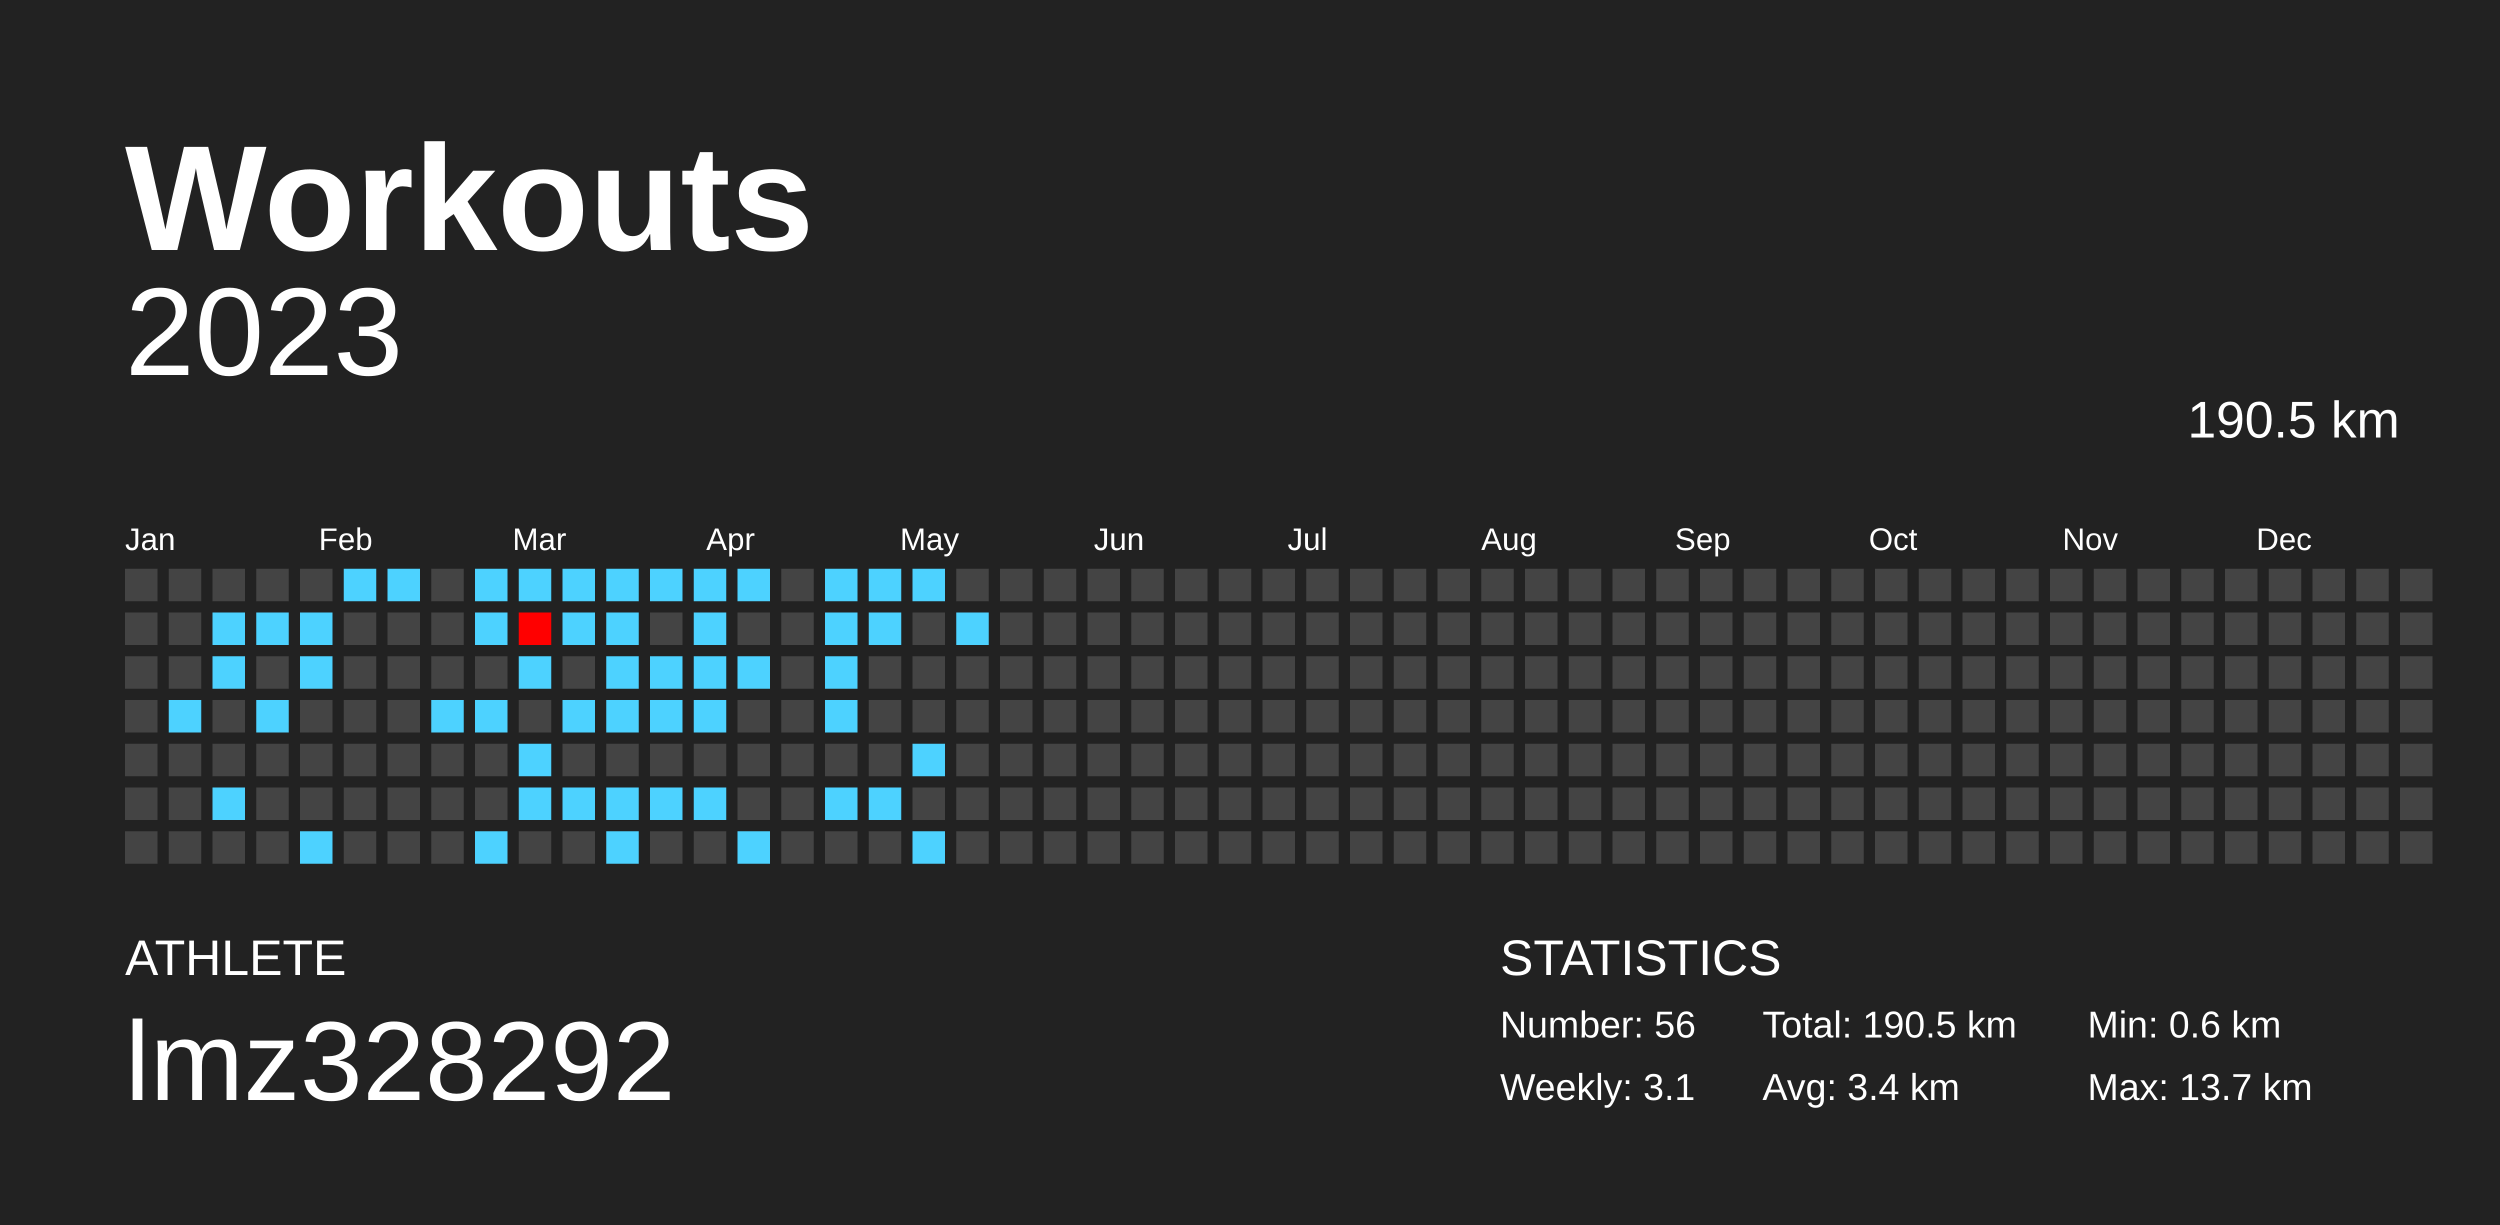
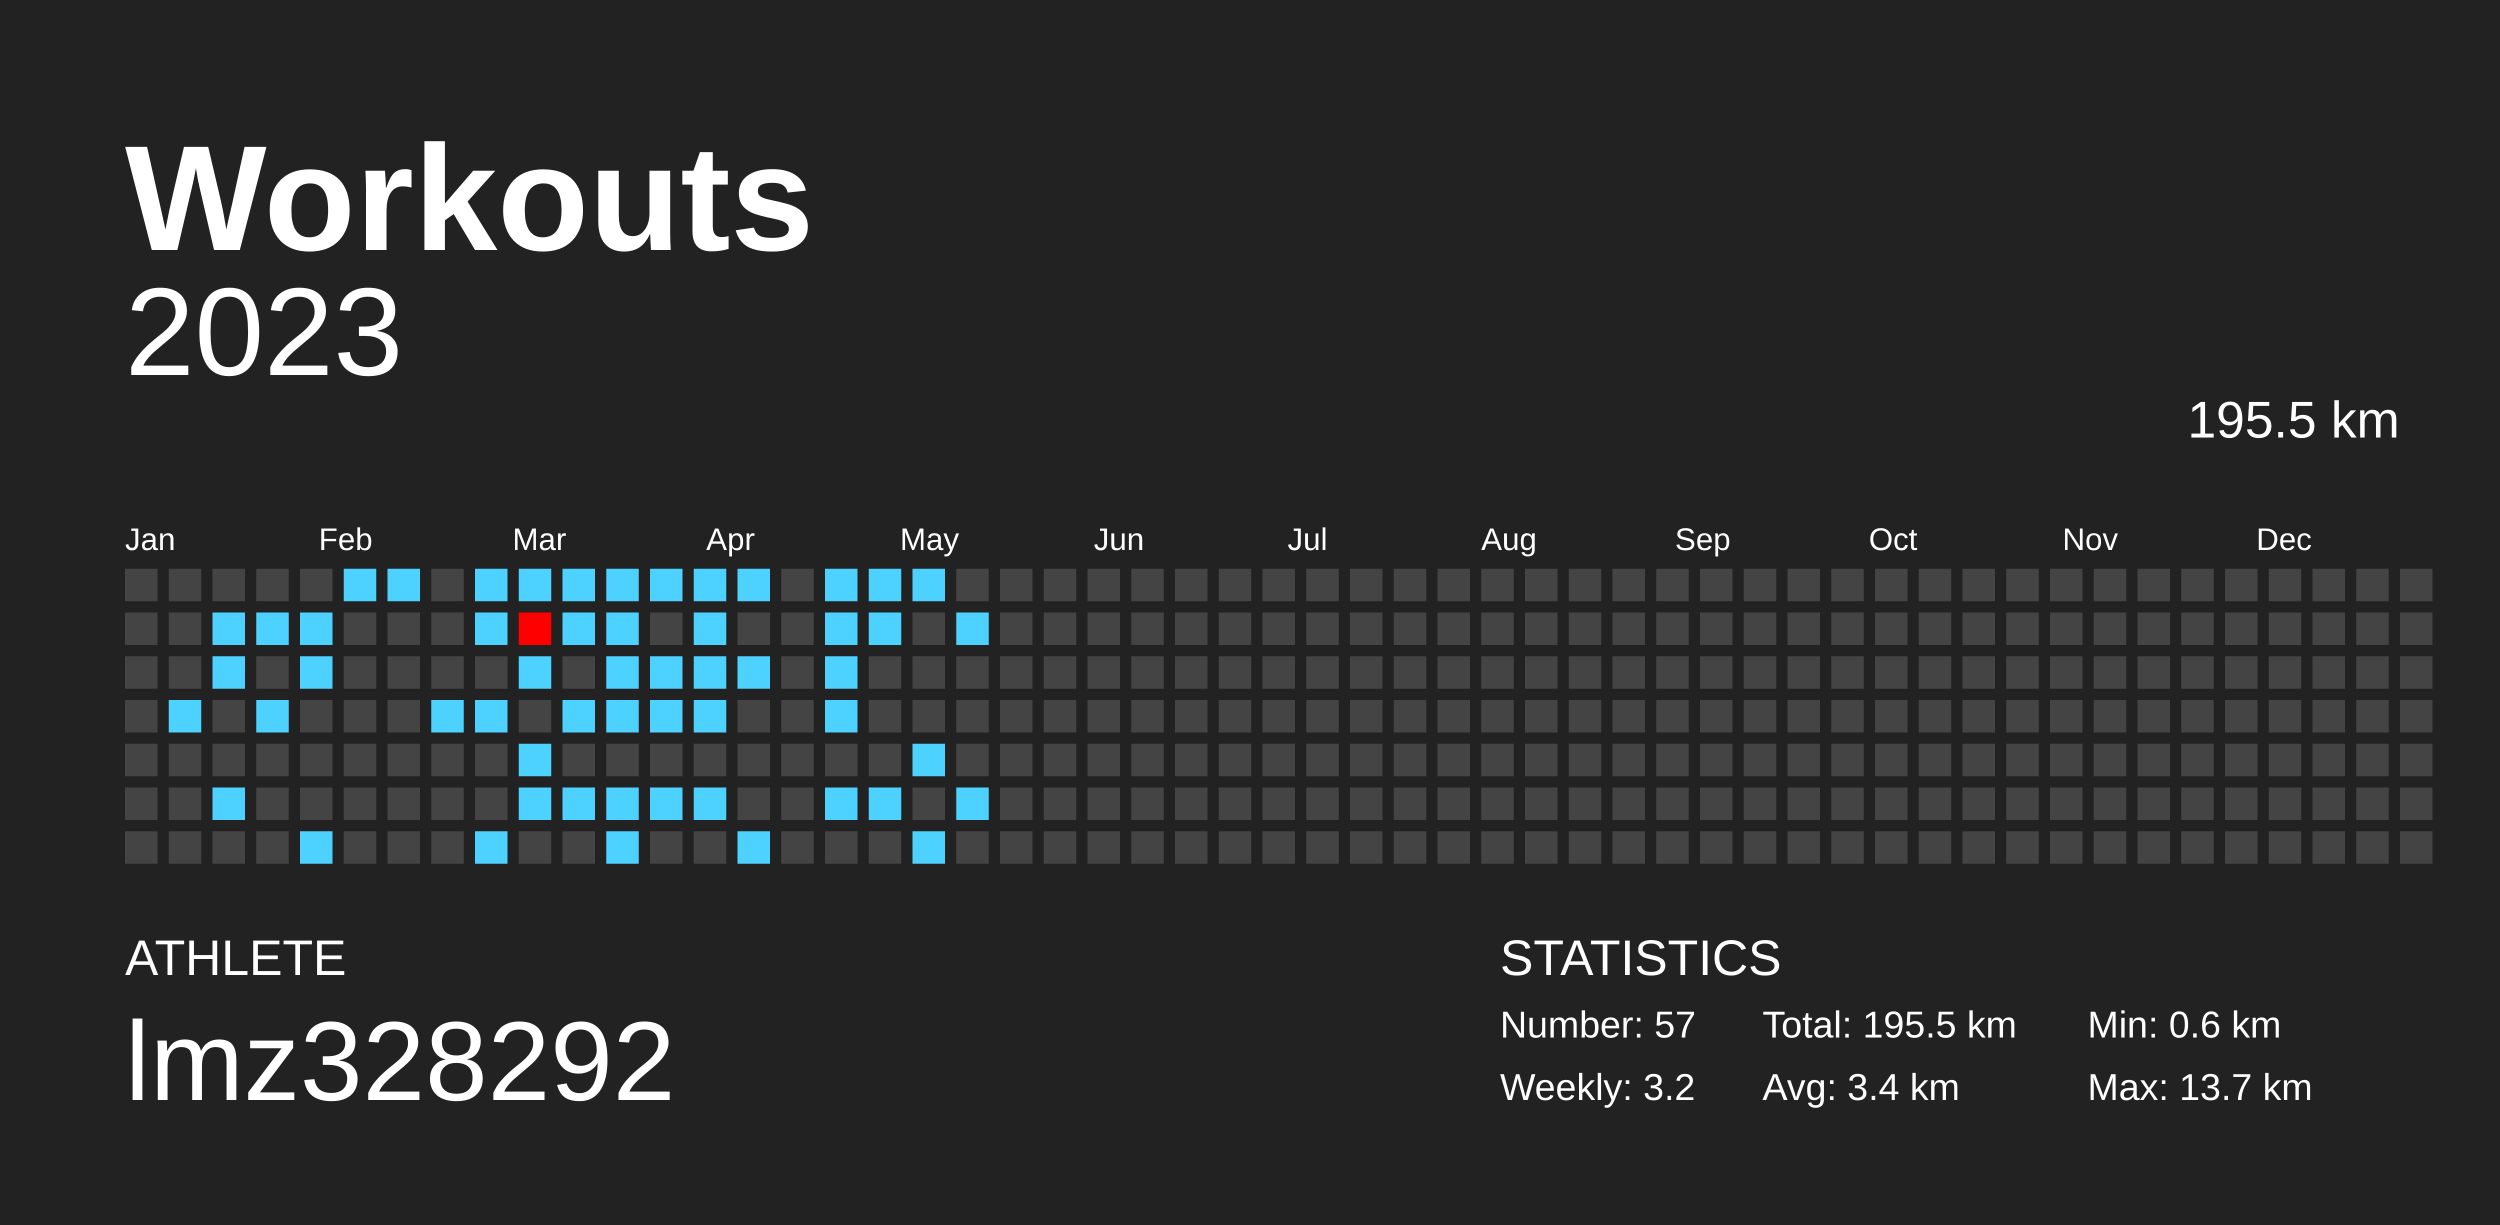
<svg xmlns="http://www.w3.org/2000/svg" baseProfile="full" height="98mm" version="1.1" viewBox="0,0,200,98" width="200mm">
  <defs />
  <rect fill="#222222" height="98" width="200" x="0" y="0" />
  <text fill="#FFFFFF" style="font-size:12px; font-family:Arial; font-weight:bold;" x="10" y="20">Workouts</text>
  <text fill="#FFFFFF" style="font-size:4px; font-family:Arial" x="10" y="78">ATHLETE</text>
  <text fill="#FFFFFF" style="font-size:9px; font-family:Arial" x="10" y="88">lmz328292</text>
  <text fill="#FFFFFF" style="font-size:4px; font-family:Arial" x="120" y="78">STATISTICS</text>
-   <text fill="#FFFFFF" style="font-size:3px; font-family:Arial" x="120" y="83">Number: 56</text>
-   <text fill="#FFFFFF" style="font-size:3px; font-family:Arial" x="120" y="88">Weekly: 3.1</text>
-   <text fill="#FFFFFF" style="font-size:3px; font-family:Arial" x="141" y="83">Total: 190.5 km</text>
+   <text fill="#FFFFFF" style="font-size:3px; font-family:Arial" x="120" y="83">Number: 57</text>
+   <text fill="#FFFFFF" style="font-size:3px; font-family:Arial" x="120" y="88">Weekly: 3.2</text>
+   <text fill="#FFFFFF" style="font-size:3px; font-family:Arial" x="141" y="83">Total: 195.5 km</text>
  <text fill="#FFFFFF" style="font-size:3px; font-family:Arial" x="141" y="88">Avg: 3.4 km</text>
  <text fill="#FFFFFF" style="font-size:3px; font-family:Arial" x="167" y="83">Min: 0.6 km</text>
  <text fill="#FFFFFF" style="font-size:3px; font-family:Arial" x="167" y="88">Max: 13.7 km</text>
  <text alignment-baseline="hanging" fill="#FFFFFF" style="font-size:10.0px; font-family:Arial;" x="10" y="30">2023</text>
-   <text alignment-baseline="hanging" fill="#FFFFFF" style="font-size:4.125px; font-family:Arial;" x="175" y="35">190.5 km</text>
+   <text alignment-baseline="hanging" fill="#FFFFFF" style="font-size:4.125px; font-family:Arial;" x="175" y="35">195.5 km</text>
  <text fill="#FFFFFF" style="font-size:2.5px; font-family:Arial" x="10.0" y="44">Jan</text>
  <text fill="#FFFFFF" style="font-size:2.5px; font-family:Arial" x="25.5" y="44">Feb</text>
  <text fill="#FFFFFF" style="font-size:2.5px; font-family:Arial" x="41.0" y="44">Mar</text>
  <text fill="#FFFFFF" style="font-size:2.5px; font-family:Arial" x="56.5" y="44">Apr</text>
  <text fill="#FFFFFF" style="font-size:2.5px; font-family:Arial" x="72.0" y="44">May</text>
  <text fill="#FFFFFF" style="font-size:2.5px; font-family:Arial" x="87.5" y="44">Jun</text>
  <text fill="#FFFFFF" style="font-size:2.5px; font-family:Arial" x="103.0" y="44">Jul</text>
  <text fill="#FFFFFF" style="font-size:2.5px; font-family:Arial" x="118.5" y="44">Aug</text>
  <text fill="#FFFFFF" style="font-size:2.5px; font-family:Arial" x="134.0" y="44">Sep</text>
  <text fill="#FFFFFF" style="font-size:2.5px; font-family:Arial" x="149.5" y="44">Oct</text>
  <text fill="#FFFFFF" style="font-size:2.5px; font-family:Arial" x="165.0" y="44">Nov</text>
  <text fill="#FFFFFF" style="font-size:2.5px; font-family:Arial" x="180.5" y="44">Dec</text>
  <rect fill="#444444" height="2.6" width="2.6" x="10.0" y="45.5" />
  <rect fill="#444444" height="2.6" width="2.6" x="10.0" y="49.0" />
  <rect fill="#444444" height="2.6" width="2.6" x="10.0" y="52.5" />
  <rect fill="#444444" height="2.6" width="2.6" x="10.0" y="56.0" />
  <rect fill="#444444" height="2.6" width="2.6" x="10.0" y="59.5" />
  <rect fill="#444444" height="2.6" width="2.6" x="10.0" y="63.0" />
  <rect fill="#444444" height="2.6" width="2.6" x="10.0" y="66.5" />
  <rect fill="#444444" height="2.6" width="2.6" x="13.5" y="45.5" />
  <rect fill="#444444" height="2.6" width="2.6" x="13.5" y="49.0" />
  <rect fill="#444444" height="2.6" width="2.6" x="13.5" y="52.5" />
  <rect fill="#4dd2ff" height="2.6" width="2.6" x="13.5" y="56.0" />
  <rect fill="#444444" height="2.6" width="2.6" x="13.5" y="59.5" />
  <rect fill="#444444" height="2.6" width="2.6" x="13.5" y="63.0" />
  <rect fill="#444444" height="2.6" width="2.6" x="13.5" y="66.5" />
  <rect fill="#444444" height="2.6" width="2.6" x="17.0" y="45.5" />
  <rect fill="#4dd2ff" height="2.6" width="2.6" x="17.0" y="49.0" />
  <rect fill="#4dd2ff" height="2.6" width="2.6" x="17.0" y="52.5" />
  <rect fill="#444444" height="2.6" width="2.6" x="17.0" y="56.0" />
  <rect fill="#444444" height="2.6" width="2.6" x="17.0" y="59.5" />
  <rect fill="#4dd2ff" height="2.6" width="2.6" x="17.0" y="63.0" />
  <rect fill="#444444" height="2.6" width="2.6" x="17.0" y="66.5" />
  <rect fill="#444444" height="2.6" width="2.6" x="20.5" y="45.5" />
  <rect fill="#4dd2ff" height="2.6" width="2.6" x="20.5" y="49.0" />
  <rect fill="#444444" height="2.6" width="2.6" x="20.5" y="52.5" />
  <rect fill="#4dd2ff" height="2.6" width="2.6" x="20.5" y="56.0" />
  <rect fill="#444444" height="2.6" width="2.6" x="20.5" y="59.5" />
  <rect fill="#444444" height="2.6" width="2.6" x="20.5" y="63.0" />
  <rect fill="#444444" height="2.6" width="2.6" x="20.5" y="66.5" />
  <rect fill="#444444" height="2.6" width="2.6" x="24.0" y="45.5" />
  <rect fill="#4dd2ff" height="2.6" width="2.6" x="24.0" y="49.0" />
  <rect fill="#4dd2ff" height="2.6" width="2.6" x="24.0" y="52.5" />
  <rect fill="#444444" height="2.6" width="2.6" x="24.0" y="56.0" />
  <rect fill="#444444" height="2.6" width="2.6" x="24.0" y="59.5" />
  <rect fill="#444444" height="2.6" width="2.6" x="24.0" y="63.0" />
  <rect fill="#4dd2ff" height="2.6" width="2.6" x="24.0" y="66.5" />
  <rect fill="#4dd2ff" height="2.6" width="2.6" x="27.5" y="45.5" />
  <rect fill="#444444" height="2.6" width="2.6" x="27.5" y="49.0" />
  <rect fill="#444444" height="2.6" width="2.6" x="27.5" y="52.5" />
  <rect fill="#444444" height="2.6" width="2.6" x="27.5" y="56.0" />
  <rect fill="#444444" height="2.6" width="2.6" x="27.5" y="59.5" />
  <rect fill="#444444" height="2.6" width="2.6" x="27.5" y="63.0" />
  <rect fill="#444444" height="2.6" width="2.6" x="27.5" y="66.5" />
  <rect fill="#4dd2ff" height="2.6" width="2.6" x="31.0" y="45.5" />
  <rect fill="#444444" height="2.6" width="2.6" x="31.0" y="49.0" />
  <rect fill="#444444" height="2.6" width="2.6" x="31.0" y="52.5" />
  <rect fill="#444444" height="2.6" width="2.6" x="31.0" y="56.0" />
  <rect fill="#444444" height="2.6" width="2.6" x="31.0" y="59.5" />
  <rect fill="#444444" height="2.6" width="2.6" x="31.0" y="63.0" />
  <rect fill="#444444" height="2.6" width="2.6" x="31.0" y="66.5" />
  <rect fill="#444444" height="2.6" width="2.6" x="34.5" y="45.5" />
  <rect fill="#444444" height="2.6" width="2.6" x="34.5" y="49.0" />
  <rect fill="#444444" height="2.6" width="2.6" x="34.5" y="52.5" />
  <rect fill="#4dd2ff" height="2.6" width="2.6" x="34.5" y="56.0" />
  <rect fill="#444444" height="2.6" width="2.6" x="34.5" y="59.5" />
  <rect fill="#444444" height="2.6" width="2.6" x="34.5" y="63.0" />
  <rect fill="#444444" height="2.6" width="2.6" x="34.5" y="66.5" />
  <rect fill="#4dd2ff" height="2.6" width="2.6" x="38.0" y="45.5" />
  <rect fill="#4dd2ff" height="2.6" width="2.6" x="38.0" y="49.0" />
  <rect fill="#444444" height="2.6" width="2.6" x="38.0" y="52.5" />
  <rect fill="#4dd2ff" height="2.6" width="2.6" x="38.0" y="56.0" />
  <rect fill="#444444" height="2.6" width="2.6" x="38.0" y="59.5" />
  <rect fill="#444444" height="2.6" width="2.6" x="38.0" y="63.0" />
  <rect fill="#4dd2ff" height="2.6" width="2.6" x="38.0" y="66.5" />
  <rect fill="#4dd2ff" height="2.6" width="2.6" x="41.5" y="45.5" />
  <rect fill="#ff0000" height="2.6" width="2.6" x="41.5" y="49.0" />
  <rect fill="#4dd2ff" height="2.6" width="2.6" x="41.5" y="52.5" />
  <rect fill="#444444" height="2.6" width="2.6" x="41.5" y="56.0" />
  <rect fill="#4dd2ff" height="2.6" width="2.6" x="41.5" y="59.5" />
  <rect fill="#4dd2ff" height="2.6" width="2.6" x="41.5" y="63.0" />
  <rect fill="#444444" height="2.6" width="2.6" x="41.5" y="66.5" />
  <rect fill="#4dd2ff" height="2.6" width="2.6" x="45.0" y="45.5" />
  <rect fill="#4dd2ff" height="2.6" width="2.6" x="45.0" y="49.0" />
  <rect fill="#444444" height="2.6" width="2.6" x="45.0" y="52.5" />
  <rect fill="#4dd2ff" height="2.6" width="2.6" x="45.0" y="56.0" />
  <rect fill="#444444" height="2.6" width="2.6" x="45.0" y="59.5" />
  <rect fill="#4dd2ff" height="2.6" width="2.6" x="45.0" y="63.0" />
  <rect fill="#444444" height="2.6" width="2.6" x="45.0" y="66.5" />
  <rect fill="#4dd2ff" height="2.6" width="2.6" x="48.5" y="45.5" />
  <rect fill="#4dd2ff" height="2.6" width="2.6" x="48.5" y="49.0" />
  <rect fill="#4dd2ff" height="2.6" width="2.6" x="48.5" y="52.5" />
  <rect fill="#4dd2ff" height="2.6" width="2.6" x="48.5" y="56.0" />
  <rect fill="#444444" height="2.6" width="2.6" x="48.5" y="59.5" />
  <rect fill="#4dd2ff" height="2.6" width="2.6" x="48.5" y="63.0" />
  <rect fill="#4dd2ff" height="2.6" width="2.6" x="48.5" y="66.5" />
  <rect fill="#4dd2ff" height="2.6" width="2.6" x="52.0" y="45.5" />
  <rect fill="#444444" height="2.6" width="2.6" x="52.0" y="49.0" />
  <rect fill="#4dd2ff" height="2.6" width="2.6" x="52.0" y="52.5" />
  <rect fill="#4dd2ff" height="2.6" width="2.6" x="52.0" y="56.0" />
  <rect fill="#444444" height="2.6" width="2.6" x="52.0" y="59.5" />
  <rect fill="#4dd2ff" height="2.6" width="2.6" x="52.0" y="63.0" />
  <rect fill="#444444" height="2.6" width="2.6" x="52.0" y="66.5" />
  <rect fill="#4dd2ff" height="2.6" width="2.6" x="55.5" y="45.5" />
  <rect fill="#4dd2ff" height="2.6" width="2.6" x="55.5" y="49.0" />
  <rect fill="#4dd2ff" height="2.6" width="2.6" x="55.5" y="52.5" />
  <rect fill="#4dd2ff" height="2.6" width="2.6" x="55.5" y="56.0" />
  <rect fill="#444444" height="2.6" width="2.6" x="55.5" y="59.5" />
  <rect fill="#4dd2ff" height="2.6" width="2.6" x="55.5" y="63.0" />
  <rect fill="#444444" height="2.6" width="2.6" x="55.5" y="66.5" />
  <rect fill="#4dd2ff" height="2.6" width="2.6" x="59.0" y="45.5" />
  <rect fill="#444444" height="2.6" width="2.6" x="59.0" y="49.0" />
  <rect fill="#4dd2ff" height="2.6" width="2.6" x="59.0" y="52.5" />
  <rect fill="#444444" height="2.6" width="2.6" x="59.0" y="56.0" />
  <rect fill="#444444" height="2.6" width="2.6" x="59.0" y="59.5" />
  <rect fill="#444444" height="2.6" width="2.6" x="59.0" y="63.0" />
  <rect fill="#4dd2ff" height="2.6" width="2.6" x="59.0" y="66.5" />
  <rect fill="#444444" height="2.6" width="2.6" x="62.5" y="45.5" />
  <rect fill="#444444" height="2.6" width="2.6" x="62.5" y="49.0" />
  <rect fill="#444444" height="2.6" width="2.6" x="62.5" y="52.5" />
  <rect fill="#444444" height="2.6" width="2.6" x="62.5" y="56.0" />
  <rect fill="#444444" height="2.6" width="2.6" x="62.5" y="59.5" />
  <rect fill="#444444" height="2.6" width="2.6" x="62.5" y="63.0" />
  <rect fill="#444444" height="2.6" width="2.6" x="62.5" y="66.5" />
  <rect fill="#4dd2ff" height="2.6" width="2.6" x="66.0" y="45.5" />
  <rect fill="#4dd2ff" height="2.6" width="2.6" x="66.0" y="49.0" />
  <rect fill="#4dd2ff" height="2.6" width="2.6" x="66.0" y="52.5" />
  <rect fill="#4dd2ff" height="2.6" width="2.6" x="66.0" y="56.0" />
  <rect fill="#444444" height="2.6" width="2.6" x="66.0" y="59.5" />
  <rect fill="#4dd2ff" height="2.6" width="2.6" x="66.0" y="63.0" />
  <rect fill="#444444" height="2.6" width="2.6" x="66.0" y="66.5" />
  <rect fill="#4dd2ff" height="2.6" width="2.6" x="69.5" y="45.5" />
  <rect fill="#4dd2ff" height="2.6" width="2.6" x="69.5" y="49.0" />
  <rect fill="#444444" height="2.6" width="2.6" x="69.5" y="52.5" />
  <rect fill="#444444" height="2.6" width="2.6" x="69.5" y="56.0" />
  <rect fill="#444444" height="2.6" width="2.6" x="69.5" y="59.5" />
  <rect fill="#4dd2ff" height="2.6" width="2.6" x="69.5" y="63.0" />
  <rect fill="#444444" height="2.6" width="2.6" x="69.5" y="66.5" />
  <rect fill="#4dd2ff" height="2.6" width="2.6" x="73.0" y="45.5" />
  <rect fill="#444444" height="2.6" width="2.6" x="73.0" y="49.0" />
  <rect fill="#444444" height="2.6" width="2.6" x="73.0" y="52.5" />
  <rect fill="#444444" height="2.6" width="2.6" x="73.0" y="56.0" />
  <rect fill="#4dd2ff" height="2.6" width="2.6" x="73.0" y="59.5" />
  <rect fill="#444444" height="2.6" width="2.6" x="73.0" y="63.0" />
  <rect fill="#4dd2ff" height="2.6" width="2.6" x="73.0" y="66.5" />
  <rect fill="#444444" height="2.6" width="2.6" x="76.5" y="45.5" />
  <rect fill="#4dd2ff" height="2.6" width="2.6" x="76.5" y="49.0" />
  <rect fill="#444444" height="2.6" width="2.6" x="76.5" y="52.5" />
  <rect fill="#444444" height="2.6" width="2.6" x="76.5" y="56.0" />
  <rect fill="#444444" height="2.6" width="2.6" x="76.5" y="59.5" />
-   <rect fill="#444444" height="2.6" width="2.6" x="76.5" y="63.0" />
+   <rect fill="#4dd2ff" height="2.6" width="2.6" x="76.5" y="63.0" />
  <rect fill="#444444" height="2.6" width="2.6" x="76.5" y="66.5" />
  <rect fill="#444444" height="2.6" width="2.6" x="80.0" y="45.5" />
  <rect fill="#444444" height="2.6" width="2.6" x="80.0" y="49.0" />
  <rect fill="#444444" height="2.6" width="2.6" x="80.0" y="52.5" />
  <rect fill="#444444" height="2.6" width="2.6" x="80.0" y="56.0" />
  <rect fill="#444444" height="2.6" width="2.6" x="80.0" y="59.5" />
  <rect fill="#444444" height="2.6" width="2.6" x="80.0" y="63.0" />
  <rect fill="#444444" height="2.6" width="2.6" x="80.0" y="66.5" />
  <rect fill="#444444" height="2.6" width="2.6" x="83.5" y="45.5" />
  <rect fill="#444444" height="2.6" width="2.6" x="83.5" y="49.0" />
  <rect fill="#444444" height="2.6" width="2.6" x="83.5" y="52.5" />
  <rect fill="#444444" height="2.6" width="2.6" x="83.5" y="56.0" />
  <rect fill="#444444" height="2.6" width="2.6" x="83.5" y="59.5" />
  <rect fill="#444444" height="2.6" width="2.6" x="83.5" y="63.0" />
  <rect fill="#444444" height="2.6" width="2.6" x="83.5" y="66.5" />
  <rect fill="#444444" height="2.6" width="2.6" x="87.0" y="45.5" />
  <rect fill="#444444" height="2.6" width="2.6" x="87.0" y="49.0" />
  <rect fill="#444444" height="2.6" width="2.6" x="87.0" y="52.5" />
  <rect fill="#444444" height="2.6" width="2.6" x="87.0" y="56.0" />
  <rect fill="#444444" height="2.6" width="2.6" x="87.0" y="59.5" />
  <rect fill="#444444" height="2.6" width="2.6" x="87.0" y="63.0" />
  <rect fill="#444444" height="2.6" width="2.6" x="87.0" y="66.5" />
  <rect fill="#444444" height="2.6" width="2.6" x="90.5" y="45.5" />
  <rect fill="#444444" height="2.6" width="2.6" x="90.5" y="49.0" />
  <rect fill="#444444" height="2.6" width="2.6" x="90.5" y="52.5" />
  <rect fill="#444444" height="2.6" width="2.6" x="90.5" y="56.0" />
  <rect fill="#444444" height="2.6" width="2.6" x="90.5" y="59.5" />
  <rect fill="#444444" height="2.6" width="2.6" x="90.5" y="63.0" />
  <rect fill="#444444" height="2.6" width="2.6" x="90.5" y="66.5" />
  <rect fill="#444444" height="2.6" width="2.6" x="94.0" y="45.5" />
  <rect fill="#444444" height="2.6" width="2.6" x="94.0" y="49.0" />
  <rect fill="#444444" height="2.6" width="2.6" x="94.0" y="52.5" />
  <rect fill="#444444" height="2.6" width="2.6" x="94.0" y="56.0" />
  <rect fill="#444444" height="2.6" width="2.6" x="94.0" y="59.5" />
  <rect fill="#444444" height="2.6" width="2.6" x="94.0" y="63.0" />
  <rect fill="#444444" height="2.6" width="2.6" x="94.0" y="66.5" />
  <rect fill="#444444" height="2.6" width="2.6" x="97.5" y="45.5" />
  <rect fill="#444444" height="2.6" width="2.6" x="97.5" y="49.0" />
  <rect fill="#444444" height="2.6" width="2.6" x="97.5" y="52.5" />
  <rect fill="#444444" height="2.6" width="2.6" x="97.5" y="56.0" />
  <rect fill="#444444" height="2.6" width="2.6" x="97.5" y="59.5" />
  <rect fill="#444444" height="2.6" width="2.6" x="97.5" y="63.0" />
  <rect fill="#444444" height="2.6" width="2.6" x="97.5" y="66.5" />
  <rect fill="#444444" height="2.6" width="2.6" x="101.0" y="45.5" />
  <rect fill="#444444" height="2.6" width="2.6" x="101.0" y="49.0" />
  <rect fill="#444444" height="2.6" width="2.6" x="101.0" y="52.5" />
  <rect fill="#444444" height="2.6" width="2.6" x="101.0" y="56.0" />
  <rect fill="#444444" height="2.6" width="2.6" x="101.0" y="59.5" />
  <rect fill="#444444" height="2.6" width="2.6" x="101.0" y="63.0" />
  <rect fill="#444444" height="2.6" width="2.6" x="101.0" y="66.5" />
  <rect fill="#444444" height="2.6" width="2.6" x="104.5" y="45.5" />
  <rect fill="#444444" height="2.6" width="2.6" x="104.5" y="49.0" />
  <rect fill="#444444" height="2.6" width="2.6" x="104.5" y="52.5" />
  <rect fill="#444444" height="2.6" width="2.6" x="104.5" y="56.0" />
  <rect fill="#444444" height="2.6" width="2.6" x="104.5" y="59.5" />
  <rect fill="#444444" height="2.6" width="2.6" x="104.5" y="63.0" />
  <rect fill="#444444" height="2.6" width="2.6" x="104.5" y="66.5" />
  <rect fill="#444444" height="2.6" width="2.6" x="108.0" y="45.5" />
  <rect fill="#444444" height="2.6" width="2.6" x="108.0" y="49.0" />
  <rect fill="#444444" height="2.6" width="2.6" x="108.0" y="52.5" />
  <rect fill="#444444" height="2.6" width="2.6" x="108.0" y="56.0" />
  <rect fill="#444444" height="2.6" width="2.6" x="108.0" y="59.5" />
  <rect fill="#444444" height="2.6" width="2.6" x="108.0" y="63.0" />
  <rect fill="#444444" height="2.6" width="2.6" x="108.0" y="66.5" />
  <rect fill="#444444" height="2.6" width="2.6" x="111.5" y="45.5" />
  <rect fill="#444444" height="2.6" width="2.6" x="111.5" y="49.0" />
  <rect fill="#444444" height="2.6" width="2.6" x="111.5" y="52.5" />
  <rect fill="#444444" height="2.6" width="2.6" x="111.5" y="56.0" />
  <rect fill="#444444" height="2.6" width="2.6" x="111.5" y="59.5" />
  <rect fill="#444444" height="2.6" width="2.6" x="111.5" y="63.0" />
  <rect fill="#444444" height="2.6" width="2.6" x="111.5" y="66.5" />
  <rect fill="#444444" height="2.6" width="2.6" x="115.0" y="45.5" />
  <rect fill="#444444" height="2.6" width="2.6" x="115.0" y="49.0" />
  <rect fill="#444444" height="2.6" width="2.6" x="115.0" y="52.5" />
  <rect fill="#444444" height="2.6" width="2.6" x="115.0" y="56.0" />
  <rect fill="#444444" height="2.6" width="2.6" x="115.0" y="59.5" />
  <rect fill="#444444" height="2.6" width="2.6" x="115.0" y="63.0" />
  <rect fill="#444444" height="2.6" width="2.6" x="115.0" y="66.5" />
  <rect fill="#444444" height="2.6" width="2.6" x="118.5" y="45.5" />
  <rect fill="#444444" height="2.6" width="2.6" x="118.5" y="49.0" />
  <rect fill="#444444" height="2.6" width="2.6" x="118.5" y="52.5" />
  <rect fill="#444444" height="2.6" width="2.6" x="118.5" y="56.0" />
  <rect fill="#444444" height="2.6" width="2.6" x="118.5" y="59.5" />
  <rect fill="#444444" height="2.6" width="2.6" x="118.5" y="63.0" />
  <rect fill="#444444" height="2.6" width="2.6" x="118.5" y="66.5" />
  <rect fill="#444444" height="2.6" width="2.6" x="122.0" y="45.5" />
  <rect fill="#444444" height="2.6" width="2.6" x="122.0" y="49.0" />
  <rect fill="#444444" height="2.6" width="2.6" x="122.0" y="52.5" />
  <rect fill="#444444" height="2.6" width="2.6" x="122.0" y="56.0" />
  <rect fill="#444444" height="2.6" width="2.6" x="122.0" y="59.5" />
  <rect fill="#444444" height="2.6" width="2.6" x="122.0" y="63.0" />
  <rect fill="#444444" height="2.6" width="2.6" x="122.0" y="66.5" />
  <rect fill="#444444" height="2.6" width="2.6" x="125.5" y="45.5" />
  <rect fill="#444444" height="2.6" width="2.6" x="125.5" y="49.0" />
  <rect fill="#444444" height="2.6" width="2.6" x="125.5" y="52.5" />
  <rect fill="#444444" height="2.6" width="2.6" x="125.5" y="56.0" />
  <rect fill="#444444" height="2.6" width="2.6" x="125.5" y="59.5" />
  <rect fill="#444444" height="2.6" width="2.6" x="125.5" y="63.0" />
  <rect fill="#444444" height="2.6" width="2.6" x="125.5" y="66.5" />
  <rect fill="#444444" height="2.6" width="2.6" x="129.0" y="45.5" />
  <rect fill="#444444" height="2.6" width="2.6" x="129.0" y="49.0" />
  <rect fill="#444444" height="2.6" width="2.6" x="129.0" y="52.5" />
  <rect fill="#444444" height="2.6" width="2.6" x="129.0" y="56.0" />
  <rect fill="#444444" height="2.6" width="2.6" x="129.0" y="59.5" />
  <rect fill="#444444" height="2.6" width="2.6" x="129.0" y="63.0" />
  <rect fill="#444444" height="2.6" width="2.6" x="129.0" y="66.5" />
  <rect fill="#444444" height="2.6" width="2.6" x="132.5" y="45.5" />
  <rect fill="#444444" height="2.6" width="2.6" x="132.5" y="49.0" />
  <rect fill="#444444" height="2.6" width="2.6" x="132.5" y="52.5" />
  <rect fill="#444444" height="2.6" width="2.6" x="132.5" y="56.0" />
  <rect fill="#444444" height="2.6" width="2.6" x="132.5" y="59.5" />
  <rect fill="#444444" height="2.6" width="2.6" x="132.5" y="63.0" />
  <rect fill="#444444" height="2.6" width="2.6" x="132.5" y="66.5" />
  <rect fill="#444444" height="2.6" width="2.6" x="136.0" y="45.5" />
  <rect fill="#444444" height="2.6" width="2.6" x="136.0" y="49.0" />
  <rect fill="#444444" height="2.6" width="2.6" x="136.0" y="52.5" />
  <rect fill="#444444" height="2.6" width="2.6" x="136.0" y="56.0" />
  <rect fill="#444444" height="2.6" width="2.6" x="136.0" y="59.5" />
  <rect fill="#444444" height="2.6" width="2.6" x="136.0" y="63.0" />
  <rect fill="#444444" height="2.6" width="2.6" x="136.0" y="66.5" />
  <rect fill="#444444" height="2.6" width="2.6" x="139.5" y="45.5" />
  <rect fill="#444444" height="2.6" width="2.6" x="139.5" y="49.0" />
  <rect fill="#444444" height="2.6" width="2.6" x="139.5" y="52.5" />
  <rect fill="#444444" height="2.6" width="2.6" x="139.5" y="56.0" />
  <rect fill="#444444" height="2.6" width="2.6" x="139.5" y="59.5" />
  <rect fill="#444444" height="2.6" width="2.6" x="139.5" y="63.0" />
  <rect fill="#444444" height="2.6" width="2.6" x="139.5" y="66.5" />
  <rect fill="#444444" height="2.6" width="2.6" x="143.0" y="45.5" />
  <rect fill="#444444" height="2.6" width="2.6" x="143.0" y="49.0" />
  <rect fill="#444444" height="2.6" width="2.6" x="143.0" y="52.5" />
  <rect fill="#444444" height="2.6" width="2.6" x="143.0" y="56.0" />
  <rect fill="#444444" height="2.6" width="2.6" x="143.0" y="59.5" />
  <rect fill="#444444" height="2.6" width="2.6" x="143.0" y="63.0" />
  <rect fill="#444444" height="2.6" width="2.6" x="143.0" y="66.5" />
  <rect fill="#444444" height="2.6" width="2.6" x="146.5" y="45.5" />
  <rect fill="#444444" height="2.6" width="2.6" x="146.5" y="49.0" />
  <rect fill="#444444" height="2.6" width="2.6" x="146.5" y="52.5" />
  <rect fill="#444444" height="2.6" width="2.6" x="146.5" y="56.0" />
  <rect fill="#444444" height="2.6" width="2.6" x="146.5" y="59.5" />
  <rect fill="#444444" height="2.6" width="2.6" x="146.5" y="63.0" />
  <rect fill="#444444" height="2.6" width="2.6" x="146.5" y="66.5" />
  <rect fill="#444444" height="2.6" width="2.6" x="150.0" y="45.5" />
  <rect fill="#444444" height="2.6" width="2.6" x="150.0" y="49.0" />
  <rect fill="#444444" height="2.6" width="2.6" x="150.0" y="52.5" />
  <rect fill="#444444" height="2.6" width="2.6" x="150.0" y="56.0" />
  <rect fill="#444444" height="2.6" width="2.6" x="150.0" y="59.5" />
  <rect fill="#444444" height="2.6" width="2.6" x="150.0" y="63.0" />
  <rect fill="#444444" height="2.6" width="2.6" x="150.0" y="66.5" />
  <rect fill="#444444" height="2.6" width="2.6" x="153.5" y="45.5" />
  <rect fill="#444444" height="2.6" width="2.6" x="153.5" y="49.0" />
  <rect fill="#444444" height="2.6" width="2.6" x="153.5" y="52.5" />
  <rect fill="#444444" height="2.6" width="2.6" x="153.5" y="56.0" />
  <rect fill="#444444" height="2.6" width="2.6" x="153.5" y="59.5" />
  <rect fill="#444444" height="2.6" width="2.6" x="153.5" y="63.0" />
  <rect fill="#444444" height="2.6" width="2.6" x="153.5" y="66.5" />
  <rect fill="#444444" height="2.6" width="2.6" x="157.0" y="45.5" />
  <rect fill="#444444" height="2.6" width="2.6" x="157.0" y="49.0" />
  <rect fill="#444444" height="2.6" width="2.6" x="157.0" y="52.5" />
  <rect fill="#444444" height="2.6" width="2.6" x="157.0" y="56.0" />
  <rect fill="#444444" height="2.6" width="2.6" x="157.0" y="59.5" />
  <rect fill="#444444" height="2.6" width="2.6" x="157.0" y="63.0" />
  <rect fill="#444444" height="2.6" width="2.6" x="157.0" y="66.5" />
  <rect fill="#444444" height="2.6" width="2.6" x="160.5" y="45.5" />
  <rect fill="#444444" height="2.6" width="2.6" x="160.5" y="49.0" />
  <rect fill="#444444" height="2.6" width="2.6" x="160.5" y="52.5" />
  <rect fill="#444444" height="2.6" width="2.6" x="160.5" y="56.0" />
  <rect fill="#444444" height="2.6" width="2.6" x="160.5" y="59.5" />
  <rect fill="#444444" height="2.6" width="2.6" x="160.5" y="63.0" />
  <rect fill="#444444" height="2.6" width="2.6" x="160.5" y="66.5" />
  <rect fill="#444444" height="2.6" width="2.6" x="164.0" y="45.5" />
  <rect fill="#444444" height="2.6" width="2.6" x="164.0" y="49.0" />
  <rect fill="#444444" height="2.6" width="2.6" x="164.0" y="52.5" />
  <rect fill="#444444" height="2.6" width="2.6" x="164.0" y="56.0" />
  <rect fill="#444444" height="2.6" width="2.6" x="164.0" y="59.5" />
  <rect fill="#444444" height="2.6" width="2.6" x="164.0" y="63.0" />
  <rect fill="#444444" height="2.6" width="2.6" x="164.0" y="66.5" />
  <rect fill="#444444" height="2.6" width="2.6" x="167.5" y="45.5" />
  <rect fill="#444444" height="2.6" width="2.6" x="167.5" y="49.0" />
  <rect fill="#444444" height="2.6" width="2.6" x="167.5" y="52.5" />
  <rect fill="#444444" height="2.6" width="2.6" x="167.5" y="56.0" />
  <rect fill="#444444" height="2.6" width="2.6" x="167.5" y="59.5" />
  <rect fill="#444444" height="2.6" width="2.6" x="167.5" y="63.0" />
  <rect fill="#444444" height="2.6" width="2.6" x="167.5" y="66.5" />
  <rect fill="#444444" height="2.6" width="2.6" x="171.0" y="45.5" />
  <rect fill="#444444" height="2.6" width="2.6" x="171.0" y="49.0" />
  <rect fill="#444444" height="2.6" width="2.6" x="171.0" y="52.5" />
  <rect fill="#444444" height="2.6" width="2.6" x="171.0" y="56.0" />
  <rect fill="#444444" height="2.6" width="2.6" x="171.0" y="59.5" />
  <rect fill="#444444" height="2.6" width="2.6" x="171.0" y="63.0" />
  <rect fill="#444444" height="2.6" width="2.6" x="171.0" y="66.5" />
  <rect fill="#444444" height="2.6" width="2.6" x="174.5" y="45.5" />
  <rect fill="#444444" height="2.6" width="2.6" x="174.5" y="49.0" />
  <rect fill="#444444" height="2.6" width="2.6" x="174.5" y="52.5" />
  <rect fill="#444444" height="2.6" width="2.6" x="174.5" y="56.0" />
  <rect fill="#444444" height="2.6" width="2.6" x="174.5" y="59.5" />
  <rect fill="#444444" height="2.6" width="2.6" x="174.5" y="63.0" />
  <rect fill="#444444" height="2.6" width="2.6" x="174.5" y="66.5" />
  <rect fill="#444444" height="2.6" width="2.6" x="178.0" y="45.5" />
  <rect fill="#444444" height="2.6" width="2.6" x="178.0" y="49.0" />
  <rect fill="#444444" height="2.6" width="2.6" x="178.0" y="52.5" />
  <rect fill="#444444" height="2.6" width="2.6" x="178.0" y="56.0" />
  <rect fill="#444444" height="2.6" width="2.6" x="178.0" y="59.5" />
  <rect fill="#444444" height="2.6" width="2.6" x="178.0" y="63.0" />
  <rect fill="#444444" height="2.6" width="2.6" x="178.0" y="66.5" />
  <rect fill="#444444" height="2.6" width="2.6" x="181.5" y="45.5" />
  <rect fill="#444444" height="2.6" width="2.6" x="181.5" y="49.0" />
  <rect fill="#444444" height="2.6" width="2.6" x="181.5" y="52.5" />
  <rect fill="#444444" height="2.6" width="2.6" x="181.5" y="56.0" />
  <rect fill="#444444" height="2.6" width="2.6" x="181.5" y="59.5" />
  <rect fill="#444444" height="2.6" width="2.6" x="181.5" y="63.0" />
  <rect fill="#444444" height="2.6" width="2.6" x="181.5" y="66.5" />
  <rect fill="#444444" height="2.6" width="2.6" x="185.0" y="45.5" />
  <rect fill="#444444" height="2.6" width="2.6" x="185.0" y="49.0" />
  <rect fill="#444444" height="2.6" width="2.6" x="185.0" y="52.5" />
  <rect fill="#444444" height="2.6" width="2.6" x="185.0" y="56.0" />
  <rect fill="#444444" height="2.6" width="2.6" x="185.0" y="59.5" />
  <rect fill="#444444" height="2.6" width="2.6" x="185.0" y="63.0" />
  <rect fill="#444444" height="2.6" width="2.6" x="185.0" y="66.5" />
  <rect fill="#444444" height="2.6" width="2.6" x="188.5" y="45.5" />
  <rect fill="#444444" height="2.6" width="2.6" x="188.5" y="49.0" />
  <rect fill="#444444" height="2.6" width="2.6" x="188.5" y="52.5" />
  <rect fill="#444444" height="2.6" width="2.6" x="188.5" y="56.0" />
  <rect fill="#444444" height="2.6" width="2.6" x="188.5" y="59.5" />
  <rect fill="#444444" height="2.6" width="2.6" x="188.5" y="63.0" />
  <rect fill="#444444" height="2.6" width="2.6" x="188.5" y="66.5" />
  <rect fill="#444444" height="2.6" width="2.6" x="192.0" y="45.5" />
  <rect fill="#444444" height="2.6" width="2.6" x="192.0" y="49.0" />
  <rect fill="#444444" height="2.6" width="2.6" x="192.0" y="52.5" />
  <rect fill="#444444" height="2.6" width="2.6" x="192.0" y="56.0" />
  <rect fill="#444444" height="2.6" width="2.6" x="192.0" y="59.5" />
  <rect fill="#444444" height="2.6" width="2.6" x="192.0" y="63.0" />
  <rect fill="#444444" height="2.6" width="2.6" x="192.0" y="66.5" />
</svg>
